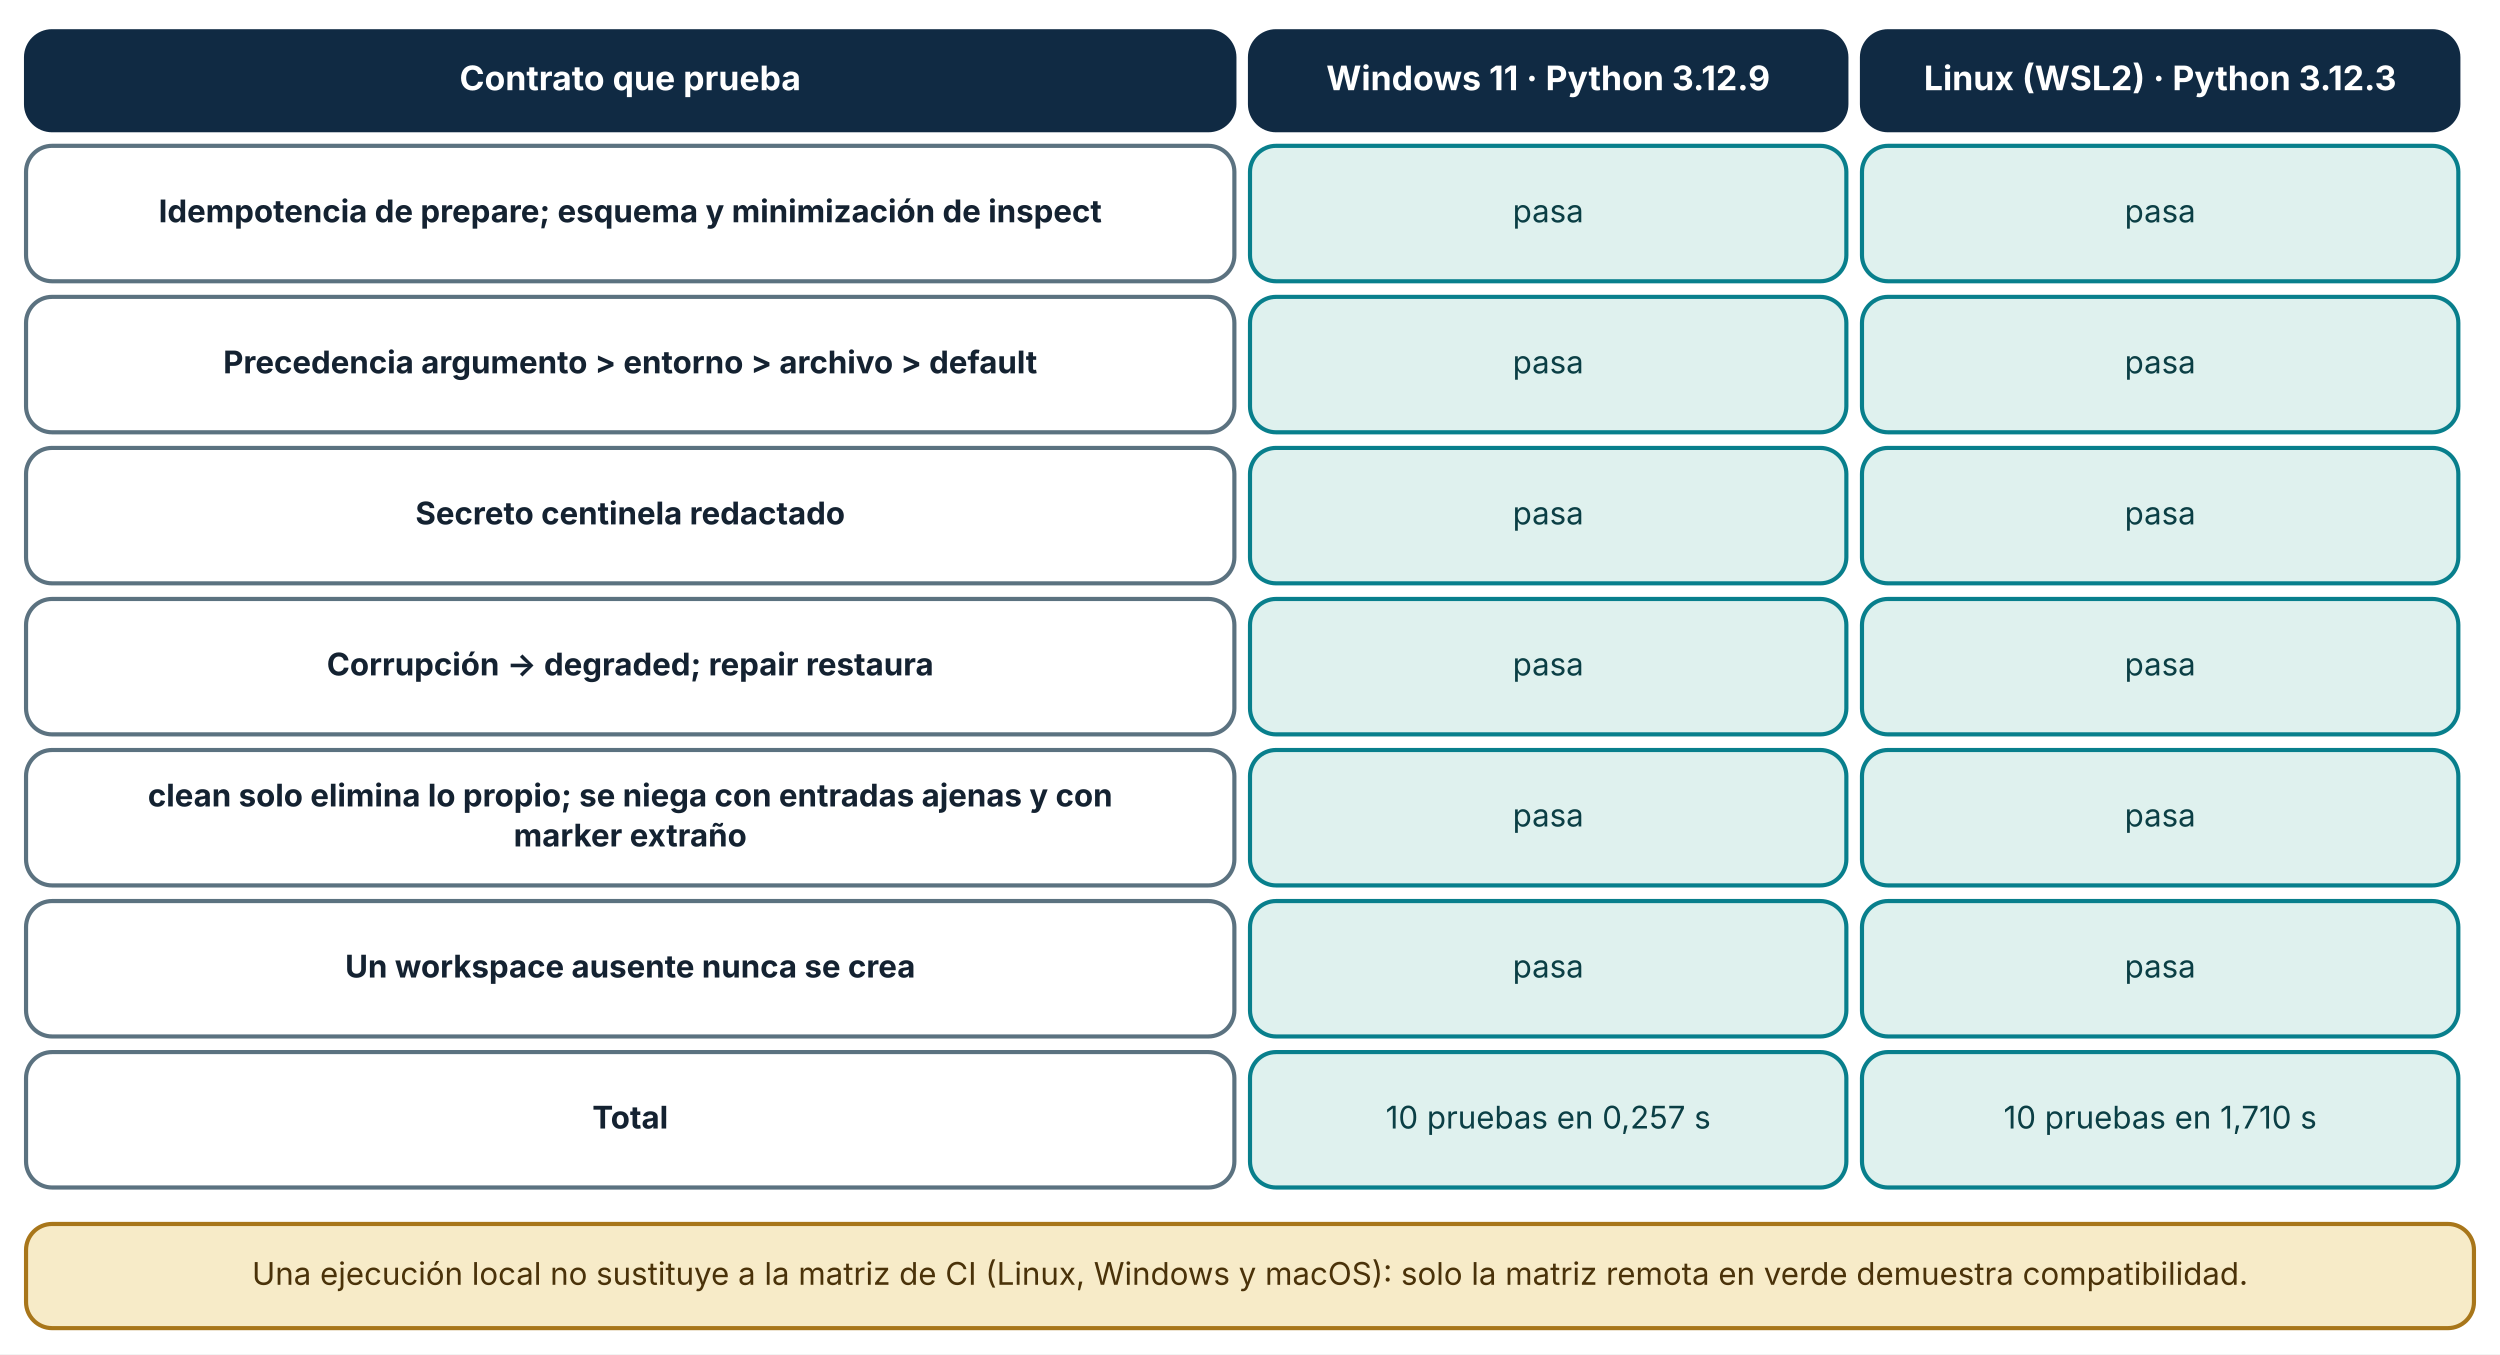
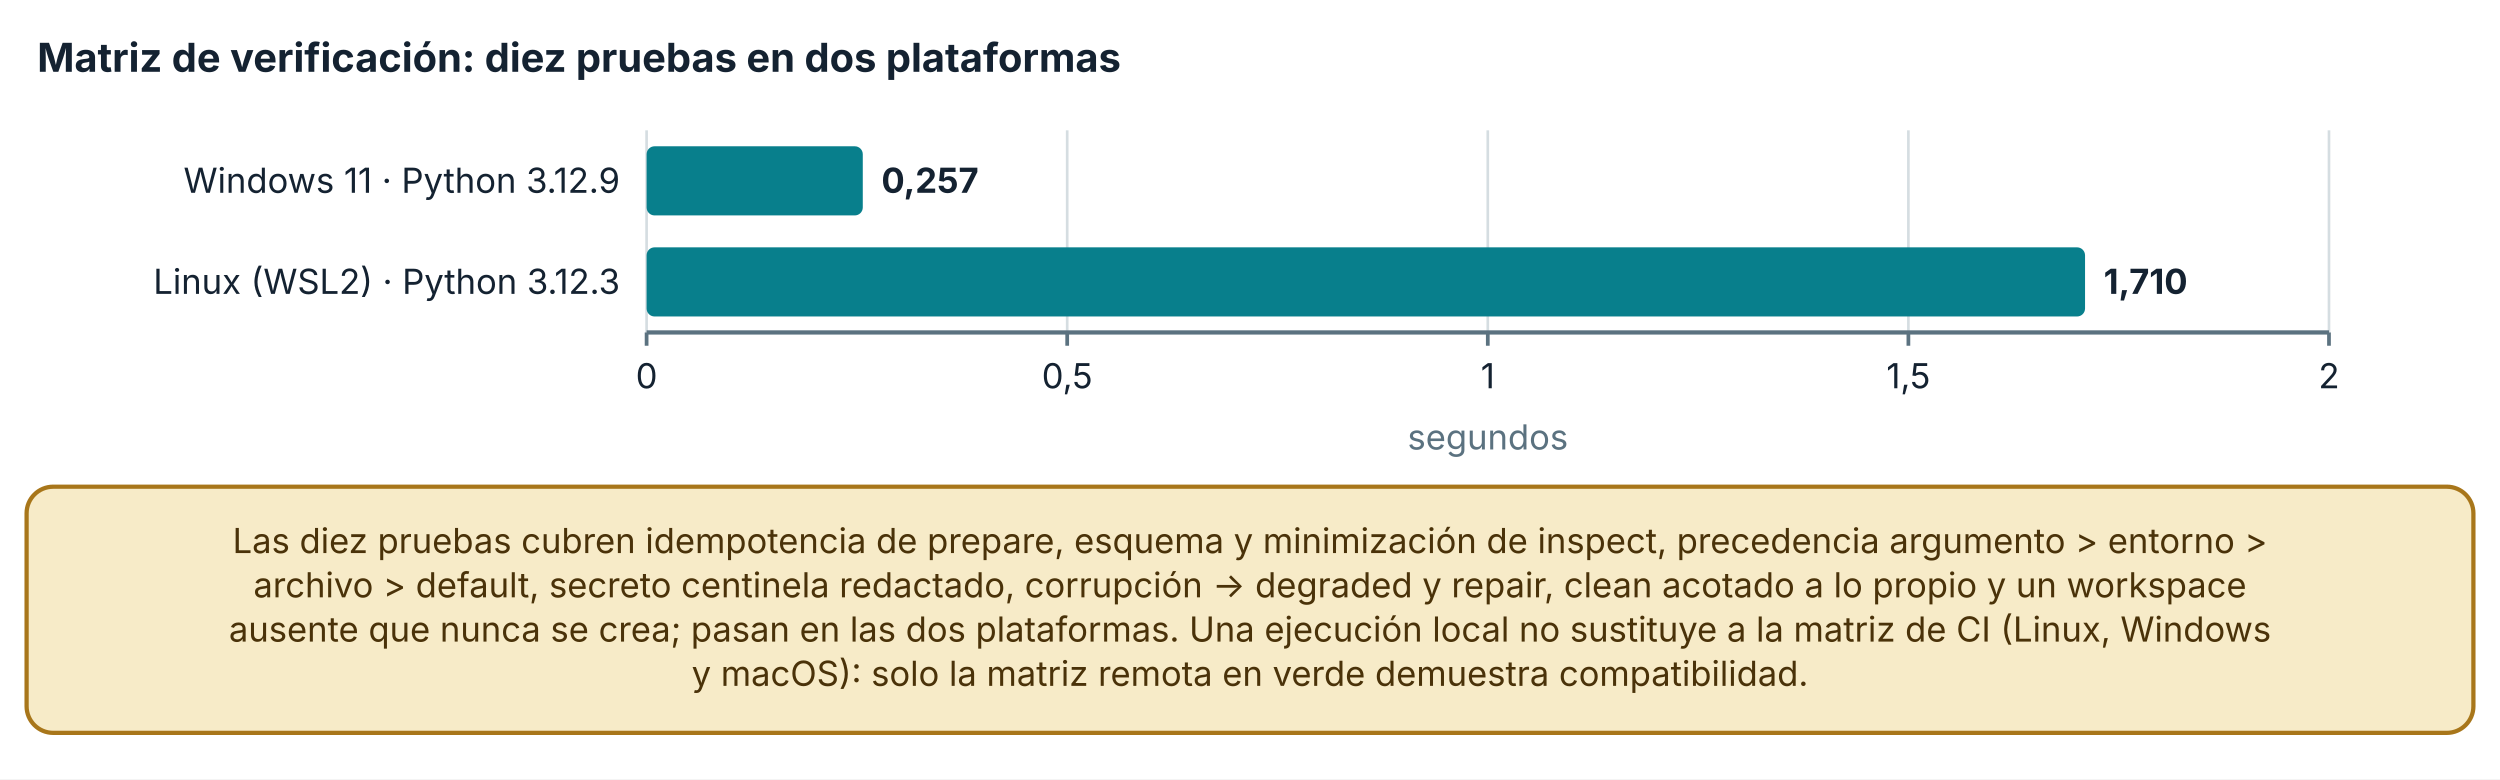
- <svg xmlns="http://www.w3.org/2000/svg" viewBox="0 0 960 520" width="960" height="520" role="img" aria-labelledby="t d" font-family="Inter, 'Segoe UI', system-ui, -apple-system, sans-serif">
+ <svg xmlns="http://www.w3.org/2000/svg" viewBox="0 0 940 293" width="940" height="293" role="img" aria-labelledby="t d" font-family="Inter, 'Segoe UI', system-ui, -apple-system, sans-serif">
  <defs>
    <marker id="arrow" viewBox="0 0 10 10" refX="9" refY="5" markerWidth="8" markerHeight="8" orient="auto-start-reverse">
      <path d="M0,0 L10,5 L0,10 z" fill="#32505f" />
    </marker>
    <marker id="arrow-coral" viewBox="0 0 10 10" refX="9" refY="5" markerWidth="8" markerHeight="8" orient="auto-start-reverse">
      <path d="M0,0 L10,5 L0,10 z" fill="#c0432f" />
    </marker>
  </defs>
-   <rect width="960" height="520" fill="#ffffff" />
-   <rect x="10" y="12" width="464" height="38" rx="10" fill="#102a43" stroke="#102a43" stroke-width="1.6" />
-   <text x="242" y="34.64" font-size="13" text-anchor="middle" font-weight="700" fill="#ffffff">
-     <tspan x="242" dy="0">Contrato que prueba</tspan>
+   <rect width="940" height="293" fill="#ffffff" />
+   <text x="14" y="27" font-size="15" text-anchor="start" font-weight="700" fill="#142231">
+     <tspan x="14" dy="0">Matriz de verificación: diez pruebas en dos plataformas</tspan>
  </text>
-   <rect x="480" y="12" width="229" height="38" rx="10" fill="#102a43" stroke="#102a43" stroke-width="1.6" />
-   <text x="594.5" y="34.64" font-size="13" text-anchor="middle" font-weight="700" fill="#ffffff">
-     <tspan x="594.5" dy="0">Windows 11 · Python 3.12.9</tspan>
+   <line x1="243.12" y1="49" x2="243.12" y2="125" stroke="#d5dde1" stroke-width="1" />
+   <line x1="243.12" y1="125" x2="243.12" y2="130" stroke="#5b7280" stroke-width="1.4" />
+   <text x="243.12" y="146" font-size="13" text-anchor="middle" font-weight="400" fill="#142231">
+     <tspan x="243.12" dy="0">0</tspan>
  </text>
-   <rect x="715" y="12" width="229" height="38" rx="10" fill="#102a43" stroke="#102a43" stroke-width="1.6" />
-   <text x="829.5" y="34.64" font-size="13" text-anchor="middle" font-weight="700" fill="#ffffff">
-     <tspan x="829.5" dy="0">Linux (WSL2) · Python 3.12.3</tspan>
+   <line x1="401.265" y1="49" x2="401.265" y2="125" stroke="#d5dde1" stroke-width="1" />
+   <line x1="401.265" y1="125" x2="401.265" y2="130" stroke="#5b7280" stroke-width="1.4" />
+   <text x="401.265" y="146" font-size="13" text-anchor="middle" font-weight="400" fill="#142231">
+     <tspan x="401.265" dy="0">0,5</tspan>
  </text>
-   <rect x="10" y="56" width="464" height="52" rx="10" fill="#ffffff" stroke="#5b7280" stroke-width="1.6" />
-   <text x="242" y="85.36" font-size="12" text-anchor="middle" font-weight="700" fill="#142231">
-     <tspan x="242" dy="0">Idempotencia de prepare; esquema y minimización de inspect</tspan>
+   <line x1="559.41" y1="49" x2="559.41" y2="125" stroke="#d5dde1" stroke-width="1" />
+   <line x1="559.41" y1="125" x2="559.41" y2="130" stroke="#5b7280" stroke-width="1.4" />
+   <text x="559.41" y="146" font-size="13" text-anchor="middle" font-weight="400" fill="#142231">
+     <tspan x="559.41" dy="0">1</tspan>
  </text>
-   <rect x="480" y="56" width="229" height="52" rx="10" fill="#dff1ee" stroke="#087f8c" stroke-width="1.6" />
-   <text x="594.5" y="85.36" font-size="12" text-anchor="middle" font-weight="400" fill="#0b3f45">
-     <tspan x="594.5" dy="0">pasa</tspan>
+   <line x1="717.555" y1="49" x2="717.555" y2="125" stroke="#d5dde1" stroke-width="1" />
+   <line x1="717.555" y1="125" x2="717.555" y2="130" stroke="#5b7280" stroke-width="1.4" />
+   <text x="717.555" y="146" font-size="13" text-anchor="middle" font-weight="400" fill="#142231">
+     <tspan x="717.555" dy="0">1,5</tspan>
  </text>
-   <rect x="715" y="56" width="229" height="52" rx="10" fill="#dff1ee" stroke="#087f8c" stroke-width="1.6" />
-   <text x="829.5" y="85.36" font-size="12" text-anchor="middle" font-weight="400" fill="#0b3f45">
-     <tspan x="829.5" dy="0">pasa</tspan>
+   <line x1="875.7" y1="49" x2="875.7" y2="125" stroke="#d5dde1" stroke-width="1" />
+   <line x1="875.7" y1="125" x2="875.7" y2="130" stroke="#5b7280" stroke-width="1.4" />
+   <text x="875.7" y="146" font-size="13" text-anchor="middle" font-weight="400" fill="#142231">
+     <tspan x="875.7" dy="0">2</tspan>
  </text>
-   <rect x="10" y="114" width="464" height="52" rx="10" fill="#ffffff" stroke="#5b7280" stroke-width="1.6" />
-   <text x="242" y="143.36" font-size="12" text-anchor="middle" font-weight="700" fill="#142231">
-     <tspan x="242" dy="0">Precedencia argumento &gt; entorno &gt; archivo &gt; default</tspan>
+   <line x1="243.12" y1="125" x2="875.7" y2="125" stroke="#5b7280" stroke-width="1.6" />
+   <text x="233.12" y="72.5" font-size="13" text-anchor="end" font-weight="400" fill="#142231">
+     <tspan x="233.12" dy="0">Windows 11 · Python 3.12.9</tspan>
  </text>
-   <rect x="480" y="114" width="229" height="52" rx="10" fill="#dff1ee" stroke="#087f8c" stroke-width="1.6" />
-   <text x="594.5" y="143.36" font-size="12" text-anchor="middle" font-weight="400" fill="#0b3f45">
-     <tspan x="594.5" dy="0">pasa</tspan>
+   <text x="233.12" y="110.5" font-size="13" text-anchor="end" font-weight="400" fill="#142231">
+     <tspan x="233.12" dy="0">Linux (WSL2) · Python 3.12.3</tspan>
  </text>
-   <rect x="715" y="114" width="229" height="52" rx="10" fill="#dff1ee" stroke="#087f8c" stroke-width="1.6" />
-   <text x="829.5" y="143.36" font-size="12" text-anchor="middle" font-weight="400" fill="#0b3f45">
-     <tspan x="829.5" dy="0">pasa</tspan>
+   <rect x="243.12" y="55" width="81.287" height="26" rx="3" fill="#087f8c" />
+   <text x="331.407" y="72.5" font-size="13" text-anchor="start" font-weight="700" fill="#142231">
+     <tspan x="331.407" dy="0">0,257</tspan>
  </text>
-   <rect x="10" y="172" width="464" height="52" rx="10" fill="#ffffff" stroke="#5b7280" stroke-width="1.6" />
-   <text x="242" y="201.36" font-size="12" text-anchor="middle" font-weight="700" fill="#142231">
-     <tspan x="242" dy="0">Secreto centinela redactado</tspan>
+   <rect x="243.12" y="93" width="540.856" height="26" rx="3" fill="#087f8c" />
+   <text x="790.976" y="110.5" font-size="13" text-anchor="start" font-weight="700" fill="#142231">
+     <tspan x="790.976" dy="0">1,710</tspan>
  </text>
-   <rect x="480" y="172" width="229" height="52" rx="10" fill="#dff1ee" stroke="#087f8c" stroke-width="1.6" />
-   <text x="594.5" y="201.36" font-size="12" text-anchor="middle" font-weight="400" fill="#0b3f45">
-     <tspan x="594.5" dy="0">pasa</tspan>
+   <text x="559.41" y="169" font-size="13" text-anchor="middle" font-weight="400" fill="#5b7280">
+     <tspan x="559.41" dy="0">segundos</tspan>
  </text>
-   <rect x="715" y="172" width="229" height="52" rx="10" fill="#dff1ee" stroke="#087f8c" stroke-width="1.6" />
-   <text x="829.5" y="201.36" font-size="12" text-anchor="middle" font-weight="400" fill="#0b3f45">
-     <tspan x="829.5" dy="0">pasa</tspan>
+   <rect x="10" y="183" width="920" height="92.56" rx="10" fill="#f7ebc8" stroke="#a8761a" stroke-width="1.6" />
+   <text x="470" y="207.96" font-size="13" text-anchor="middle" font-weight="400" fill="#4a3209">
+     <tspan x="470" dy="0">Las diez pruebas cubren idempotencia de prepare, esquema y minimización de inspect, precedencia argumento &gt; entorno &gt;</tspan>
  </text>
-   <rect x="10" y="230" width="464" height="52" rx="10" fill="#ffffff" stroke="#5b7280" stroke-width="1.6" />
-   <text x="242" y="259.36" font-size="12" text-anchor="middle" font-weight="700" fill="#142231">
-     <tspan x="242" dy="0">Corrupción → degraded; repair restaura</tspan>
+   <text x="470" y="224.6" font-size="13" text-anchor="middle" font-weight="400" fill="#4a3209">
+     <tspan x="470" dy="0">archivo &gt; default, secreto centinela redactado, corrupción → degraded y repair, clean acotado a lo propio y un workspace</tspan>
  </text>
-   <rect x="480" y="230" width="229" height="52" rx="10" fill="#dff1ee" stroke="#087f8c" stroke-width="1.6" />
-   <text x="594.5" y="259.36" font-size="12" text-anchor="middle" font-weight="400" fill="#0b3f45">
-     <tspan x="594.5" dy="0">pasa</tspan>
+   <text x="470" y="241.24" font-size="13" text-anchor="middle" font-weight="400" fill="#4a3209">
+     <tspan x="470" dy="0">ausente que nunca se crea; pasan en las dos plataformas. Una ejecución local no sustituye a la matriz de CI (Linux, Windows</tspan>
  </text>
-   <rect x="715" y="230" width="229" height="52" rx="10" fill="#dff1ee" stroke="#087f8c" stroke-width="1.6" />
-   <text x="829.5" y="259.36" font-size="12" text-anchor="middle" font-weight="400" fill="#0b3f45">
-     <tspan x="829.5" dy="0">pasa</tspan>
-   </text>
-   <rect x="10" y="288" width="464" height="52" rx="10" fill="#ffffff" stroke="#5b7280" stroke-width="1.6" />
-   <text x="242" y="309.68" font-size="12" text-anchor="middle" font-weight="700" fill="#142231">
-     <tspan x="242" dy="0">clean solo elimina lo propio; se niega con entradas ajenas y con</tspan>
-   </text>
-   <text x="242" y="325.04" font-size="12" text-anchor="middle" font-weight="700" fill="#142231">
-     <tspan x="242" dy="0">marker extraño</tspan>
-   </text>
-   <rect x="480" y="288" width="229" height="52" rx="10" fill="#dff1ee" stroke="#087f8c" stroke-width="1.6" />
-   <text x="594.5" y="317.36" font-size="12" text-anchor="middle" font-weight="400" fill="#0b3f45">
-     <tspan x="594.5" dy="0">pasa</tspan>
-   </text>
-   <rect x="715" y="288" width="229" height="52" rx="10" fill="#dff1ee" stroke="#087f8c" stroke-width="1.6" />
-   <text x="829.5" y="317.36" font-size="12" text-anchor="middle" font-weight="400" fill="#0b3f45">
-     <tspan x="829.5" dy="0">pasa</tspan>
-   </text>
-   <rect x="10" y="346" width="464" height="52" rx="10" fill="#ffffff" stroke="#5b7280" stroke-width="1.6" />
-   <text x="242" y="375.36" font-size="12" text-anchor="middle" font-weight="700" fill="#142231">
-     <tspan x="242" dy="0">Un workspace ausente nunca se crea</tspan>
-   </text>
-   <rect x="480" y="346" width="229" height="52" rx="10" fill="#dff1ee" stroke="#087f8c" stroke-width="1.6" />
-   <text x="594.5" y="375.36" font-size="12" text-anchor="middle" font-weight="400" fill="#0b3f45">
-     <tspan x="594.5" dy="0">pasa</tspan>
-   </text>
-   <rect x="715" y="346" width="229" height="52" rx="10" fill="#dff1ee" stroke="#087f8c" stroke-width="1.6" />
-   <text x="829.5" y="375.36" font-size="12" text-anchor="middle" font-weight="400" fill="#0b3f45">
-     <tspan x="829.5" dy="0">pasa</tspan>
-   </text>
-   <rect x="10" y="404" width="464" height="52" rx="10" fill="#ffffff" stroke="#5b7280" stroke-width="1.6" />
-   <text x="242" y="433.36" font-size="12" text-anchor="middle" font-weight="700" fill="#142231">
-     <tspan x="242" dy="0">Total</tspan>
-   </text>
-   <rect x="480" y="404" width="229" height="52" rx="10" fill="#dff1ee" stroke="#087f8c" stroke-width="1.6" />
-   <text x="594.5" y="433.36" font-size="12" text-anchor="middle" font-weight="400" fill="#0b3f45">
-     <tspan x="594.5" dy="0">10 pruebas en 0,257 s</tspan>
-   </text>
-   <rect x="715" y="404" width="229" height="52" rx="10" fill="#dff1ee" stroke="#087f8c" stroke-width="1.6" />
-   <text x="829.5" y="433.36" font-size="12" text-anchor="middle" font-weight="400" fill="#0b3f45">
-     <tspan x="829.5" dy="0">10 pruebas en 1,710 s</tspan>
-   </text>
-   <rect x="10" y="470" width="940" height="40" rx="10" fill="#f7ebc8" stroke="#a8761a" stroke-width="1.6" />
-   <text x="480" y="493.36" font-size="12" text-anchor="middle" font-weight="400" fill="#4a3209">
-     <tspan x="480" dy="0">Una ejecución local no sustituye a la matriz de CI (Linux, Windows y macOS): solo la matriz remota en verde demuestra compatibilidad.</tspan>
+   <text x="470" y="257.88" font-size="13" text-anchor="middle" font-weight="400" fill="#4a3209">
+     <tspan x="470" dy="0">y macOS): solo la matriz remota en verde demuestra compatibilidad.</tspan>
  </text>
</svg>
